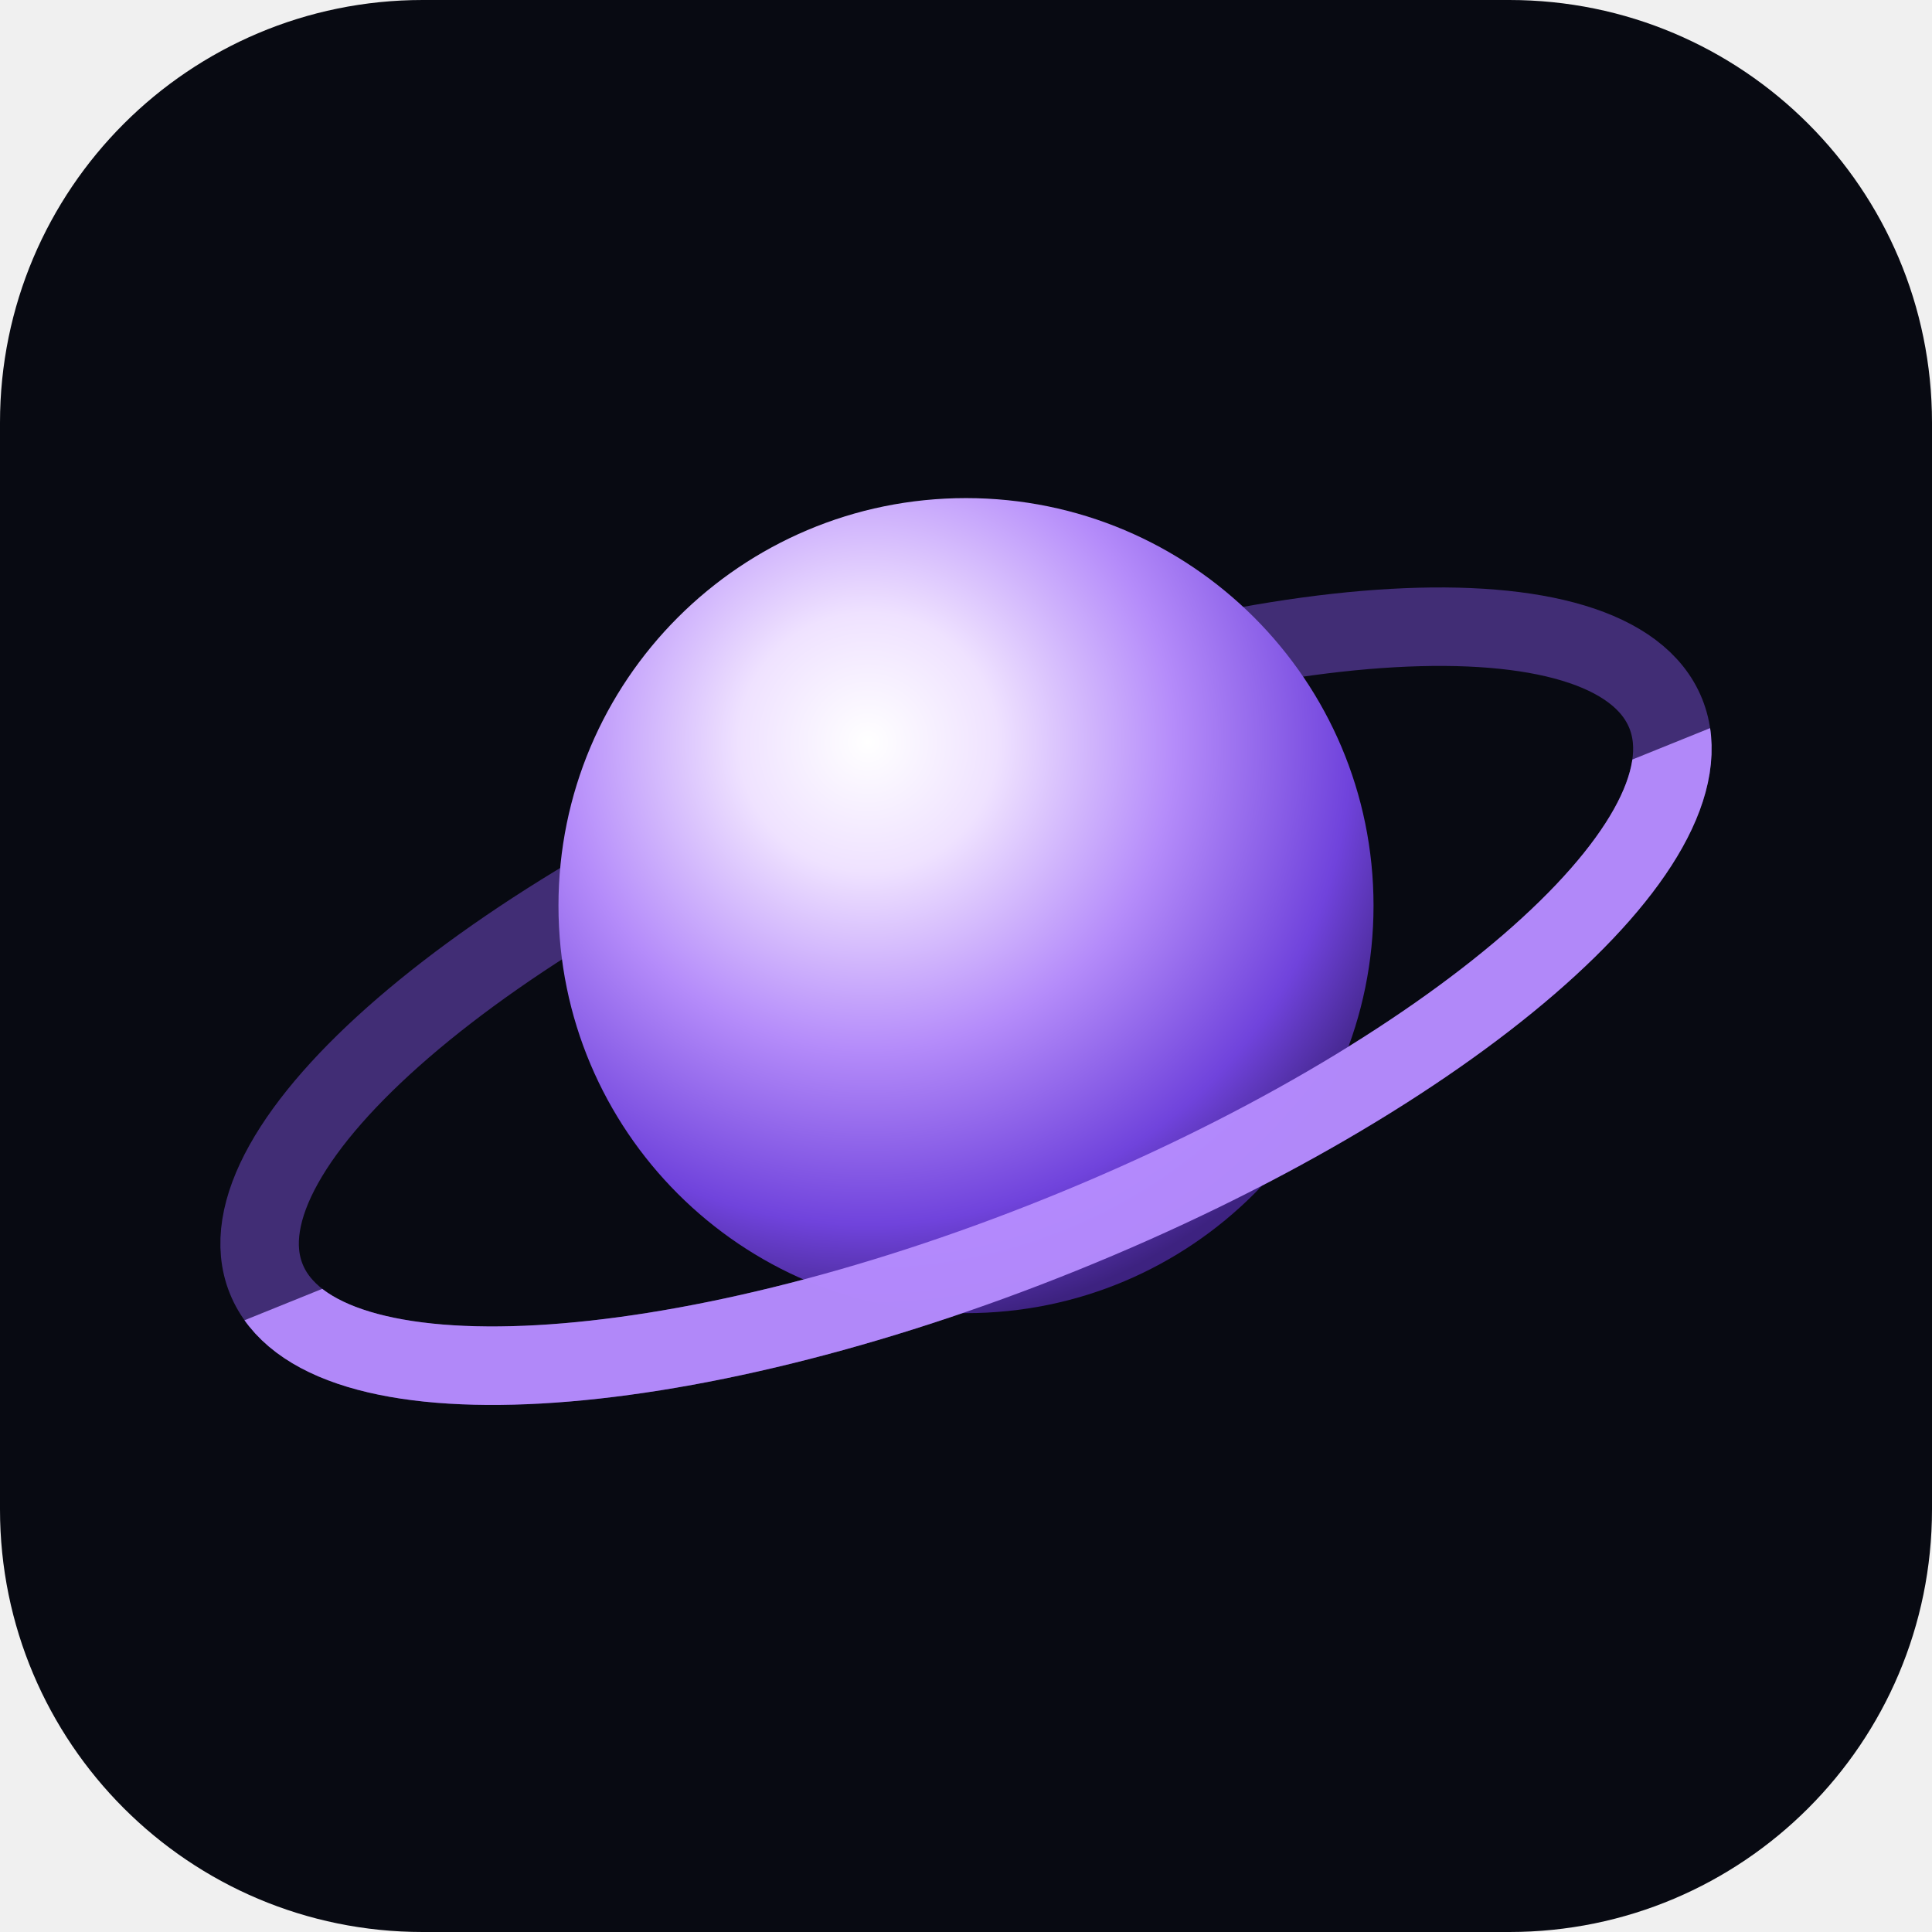
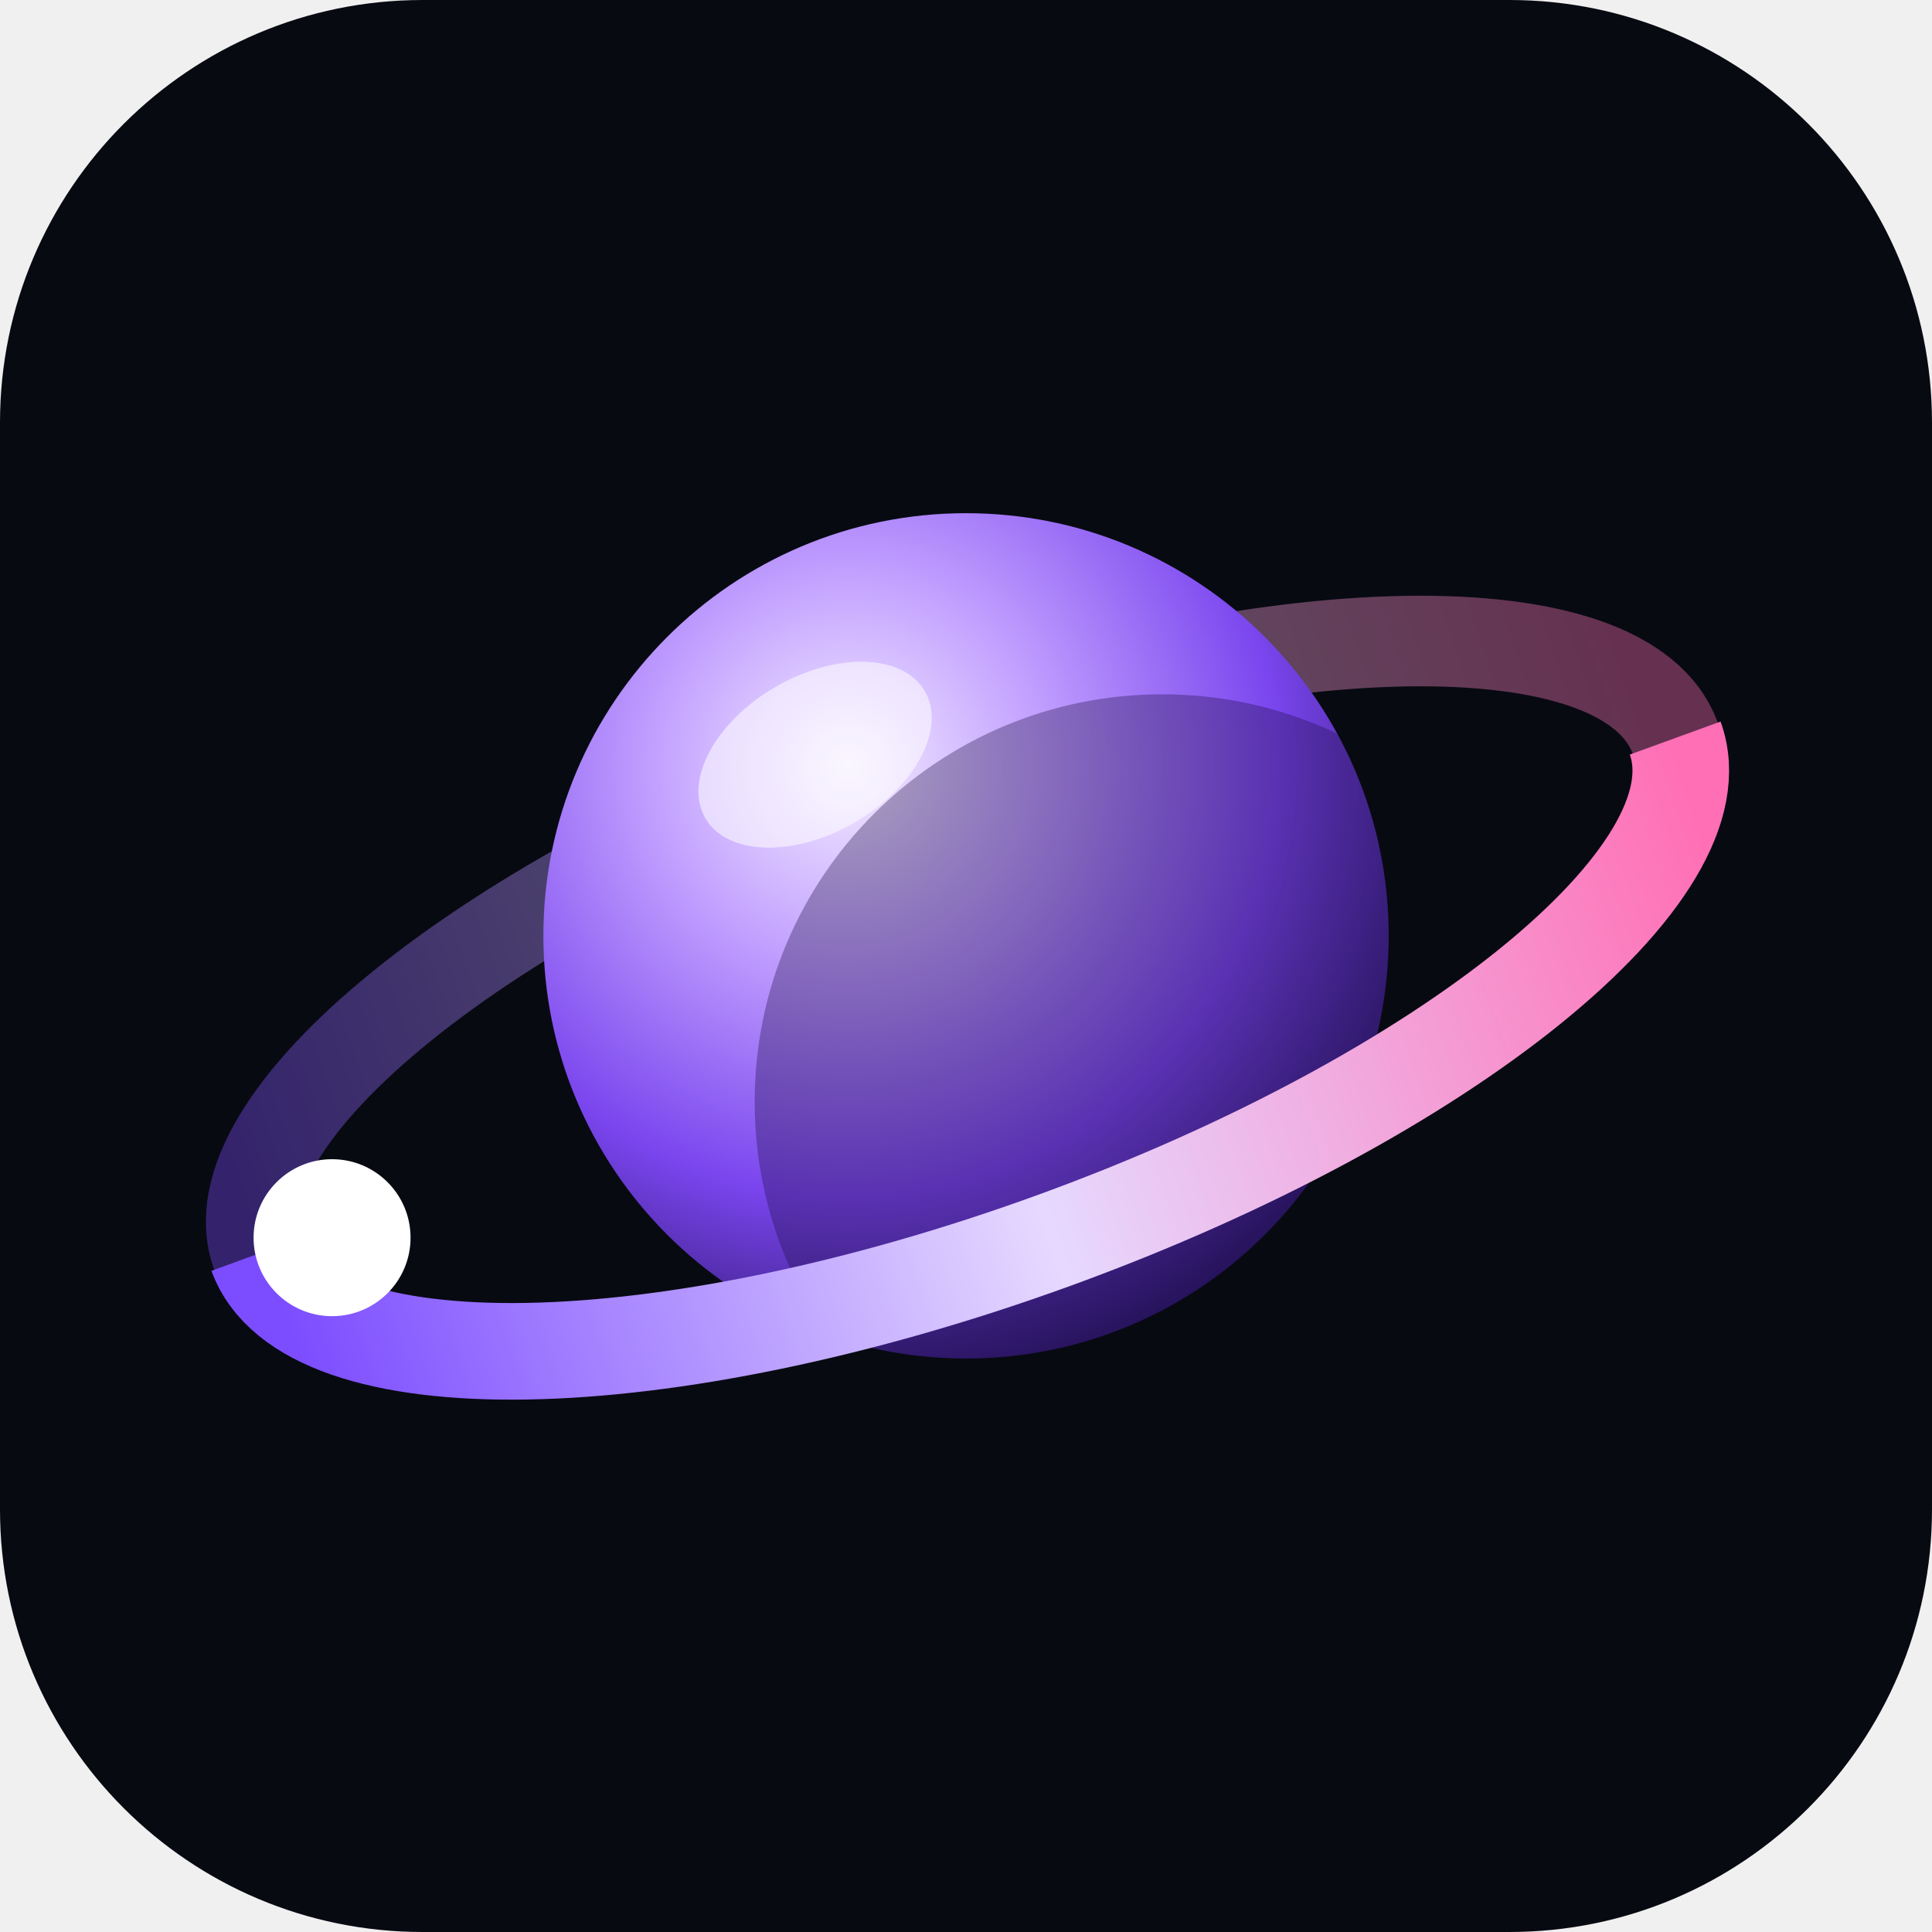
<svg xmlns="http://www.w3.org/2000/svg" viewBox="0 0 64 64" width="64" height="64">
  <defs>
-     <radialGradient id="p" cx="38%" cy="30%" r="72%">
-       <stop offset="0" stop-color="#ffffff" />
-       <stop offset=".22" stop-color="#efe2ff" />
-       <stop offset=".52" stop-color="#b58cfa" />
-       <stop offset=".82" stop-color="#7043dc" />
-       <stop offset="1" stop-color="#3d2280" />
+     <radialGradient id="p" cx="36%" cy="30%" r="75%">
+       <stop offset="0" stop-color="#f4ecff" />
+       <stop offset=".3" stop-color="#c3a2ff" />
+       <stop offset=".68" stop-color="#7a45ee" />
+       <stop offset="1" stop-color="#2c1668" />
    </radialGradient>
-     <clipPath id="lower">
-       <rect x="0" y="34" width="64" height="30" />
+     <linearGradient id="a" x1="0" y1="0" x2="1" y2="0">
+       <stop offset="0" stop-color="#7c4dff" />
+       <stop offset=".5" stop-color="#e6d9ff" />
+       <stop offset="1" stop-color="#ff6fb5" />
+     </linearGradient>
+     <clipPath id="c">
+       <circle cx="32" cy="31" r="14" />
+     </clipPath>
+     <clipPath id="f">
+       <rect x="0" y="33" width="64" height="31" />
    </clipPath>
  </defs>
  <rect width="64" height="64" rx="14" fill="#080a12" />
-   <g transform="rotate(-22 32 33)">
-     <ellipse cx="32" cy="33" rx="25" ry="8.5" fill="none" stroke="#8f5cff" stroke-width="2.6" opacity=".42" />
+   <g transform="rotate(-20 32 33)">
+     <ellipse cx="32" cy="33" rx="25" ry="8.6" fill="none" stroke="url(#a)" stroke-width="3" opacity=".38" />
  </g>
-   <circle cx="32" cy="30" r="13.5" fill="url(#p)" />
-   <g transform="rotate(-22 32 33)" clip-path="url(#lower)">
-     <ellipse cx="32" cy="33" rx="25" ry="8.5" fill="none" stroke="#b78dff" stroke-width="2.6" opacity=".95" />
+   <circle cx="32" cy="31" r="14" fill="url(#p)" />
+   <circle cx="38.5" cy="36.5" r="13.5" fill="#1a0b40" opacity=".34" clip-path="url(#c)" />
+   <ellipse cx="27" cy="25" rx="4.2" ry="2.6" fill="#fff" opacity=".55" transform="rotate(-30 27 25)" />
+   <g transform="rotate(-20 32 33)" clip-path="url(#f)">
+     <ellipse cx="32" cy="33" rx="25" ry="8.6" fill="none" stroke="url(#a)" stroke-width="3.2" />
  </g>
+   <circle cx="11" cy="41" r="2.6" fill="#fff" />
</svg>
